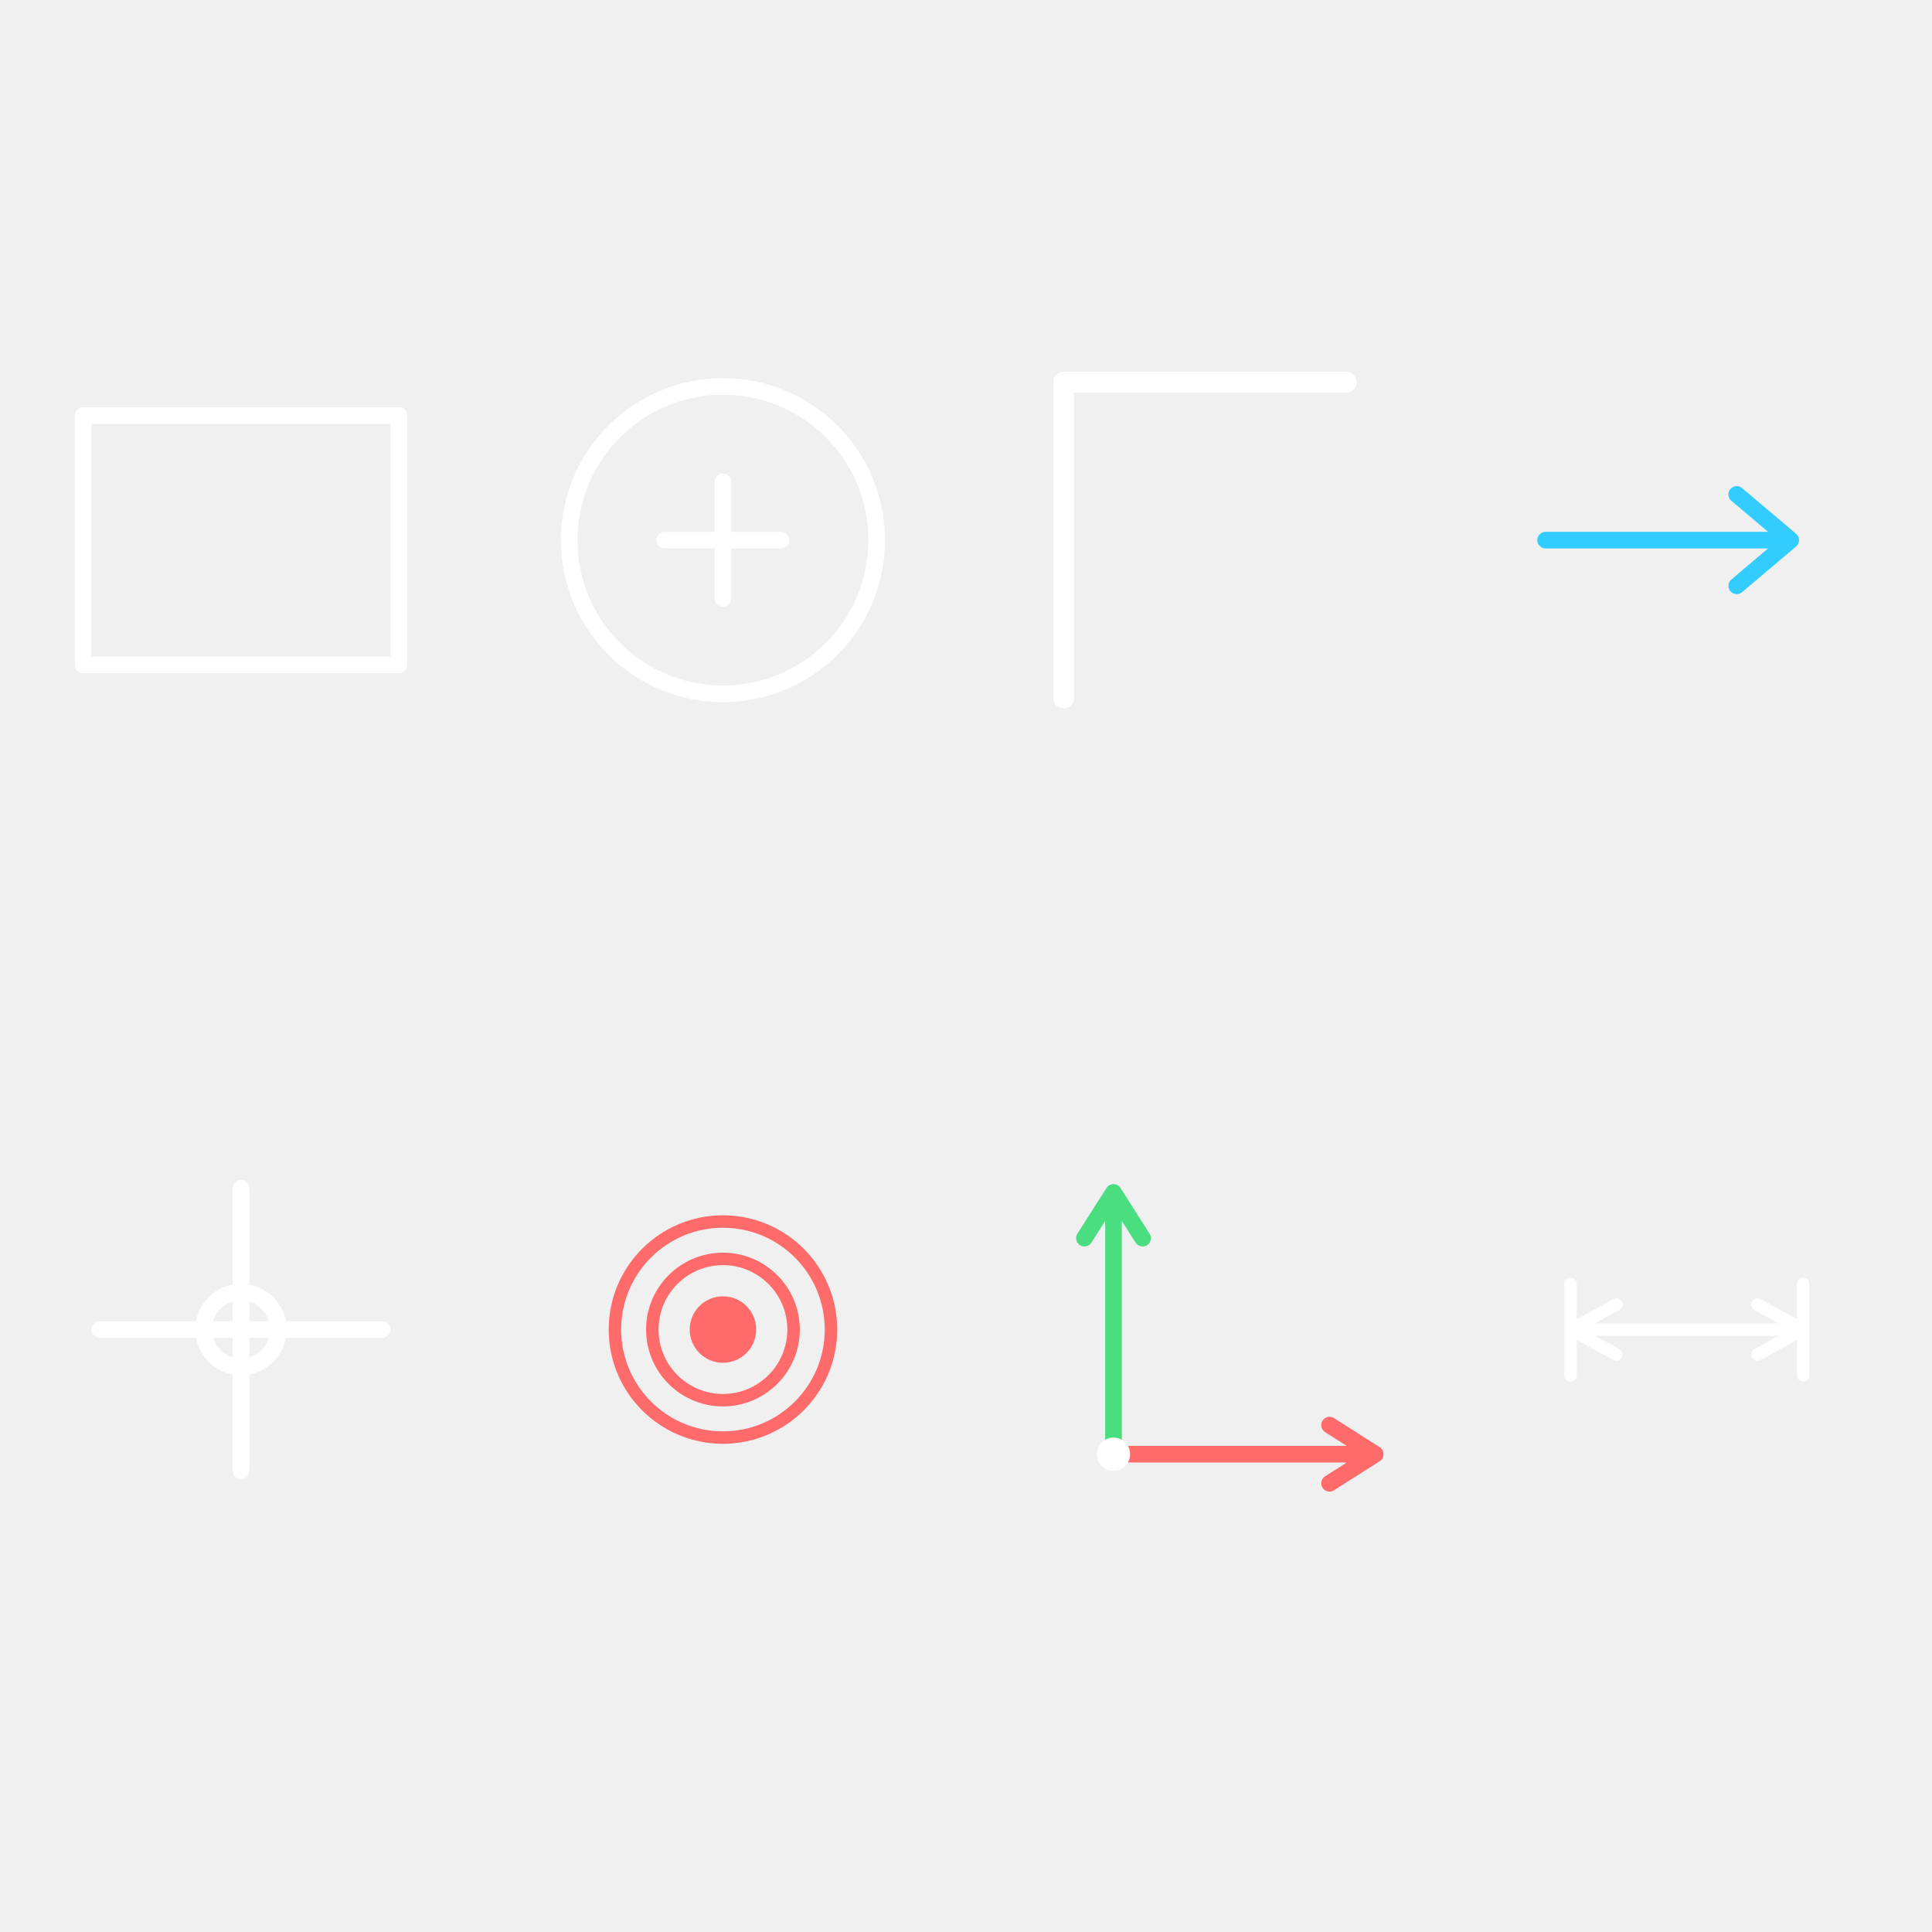
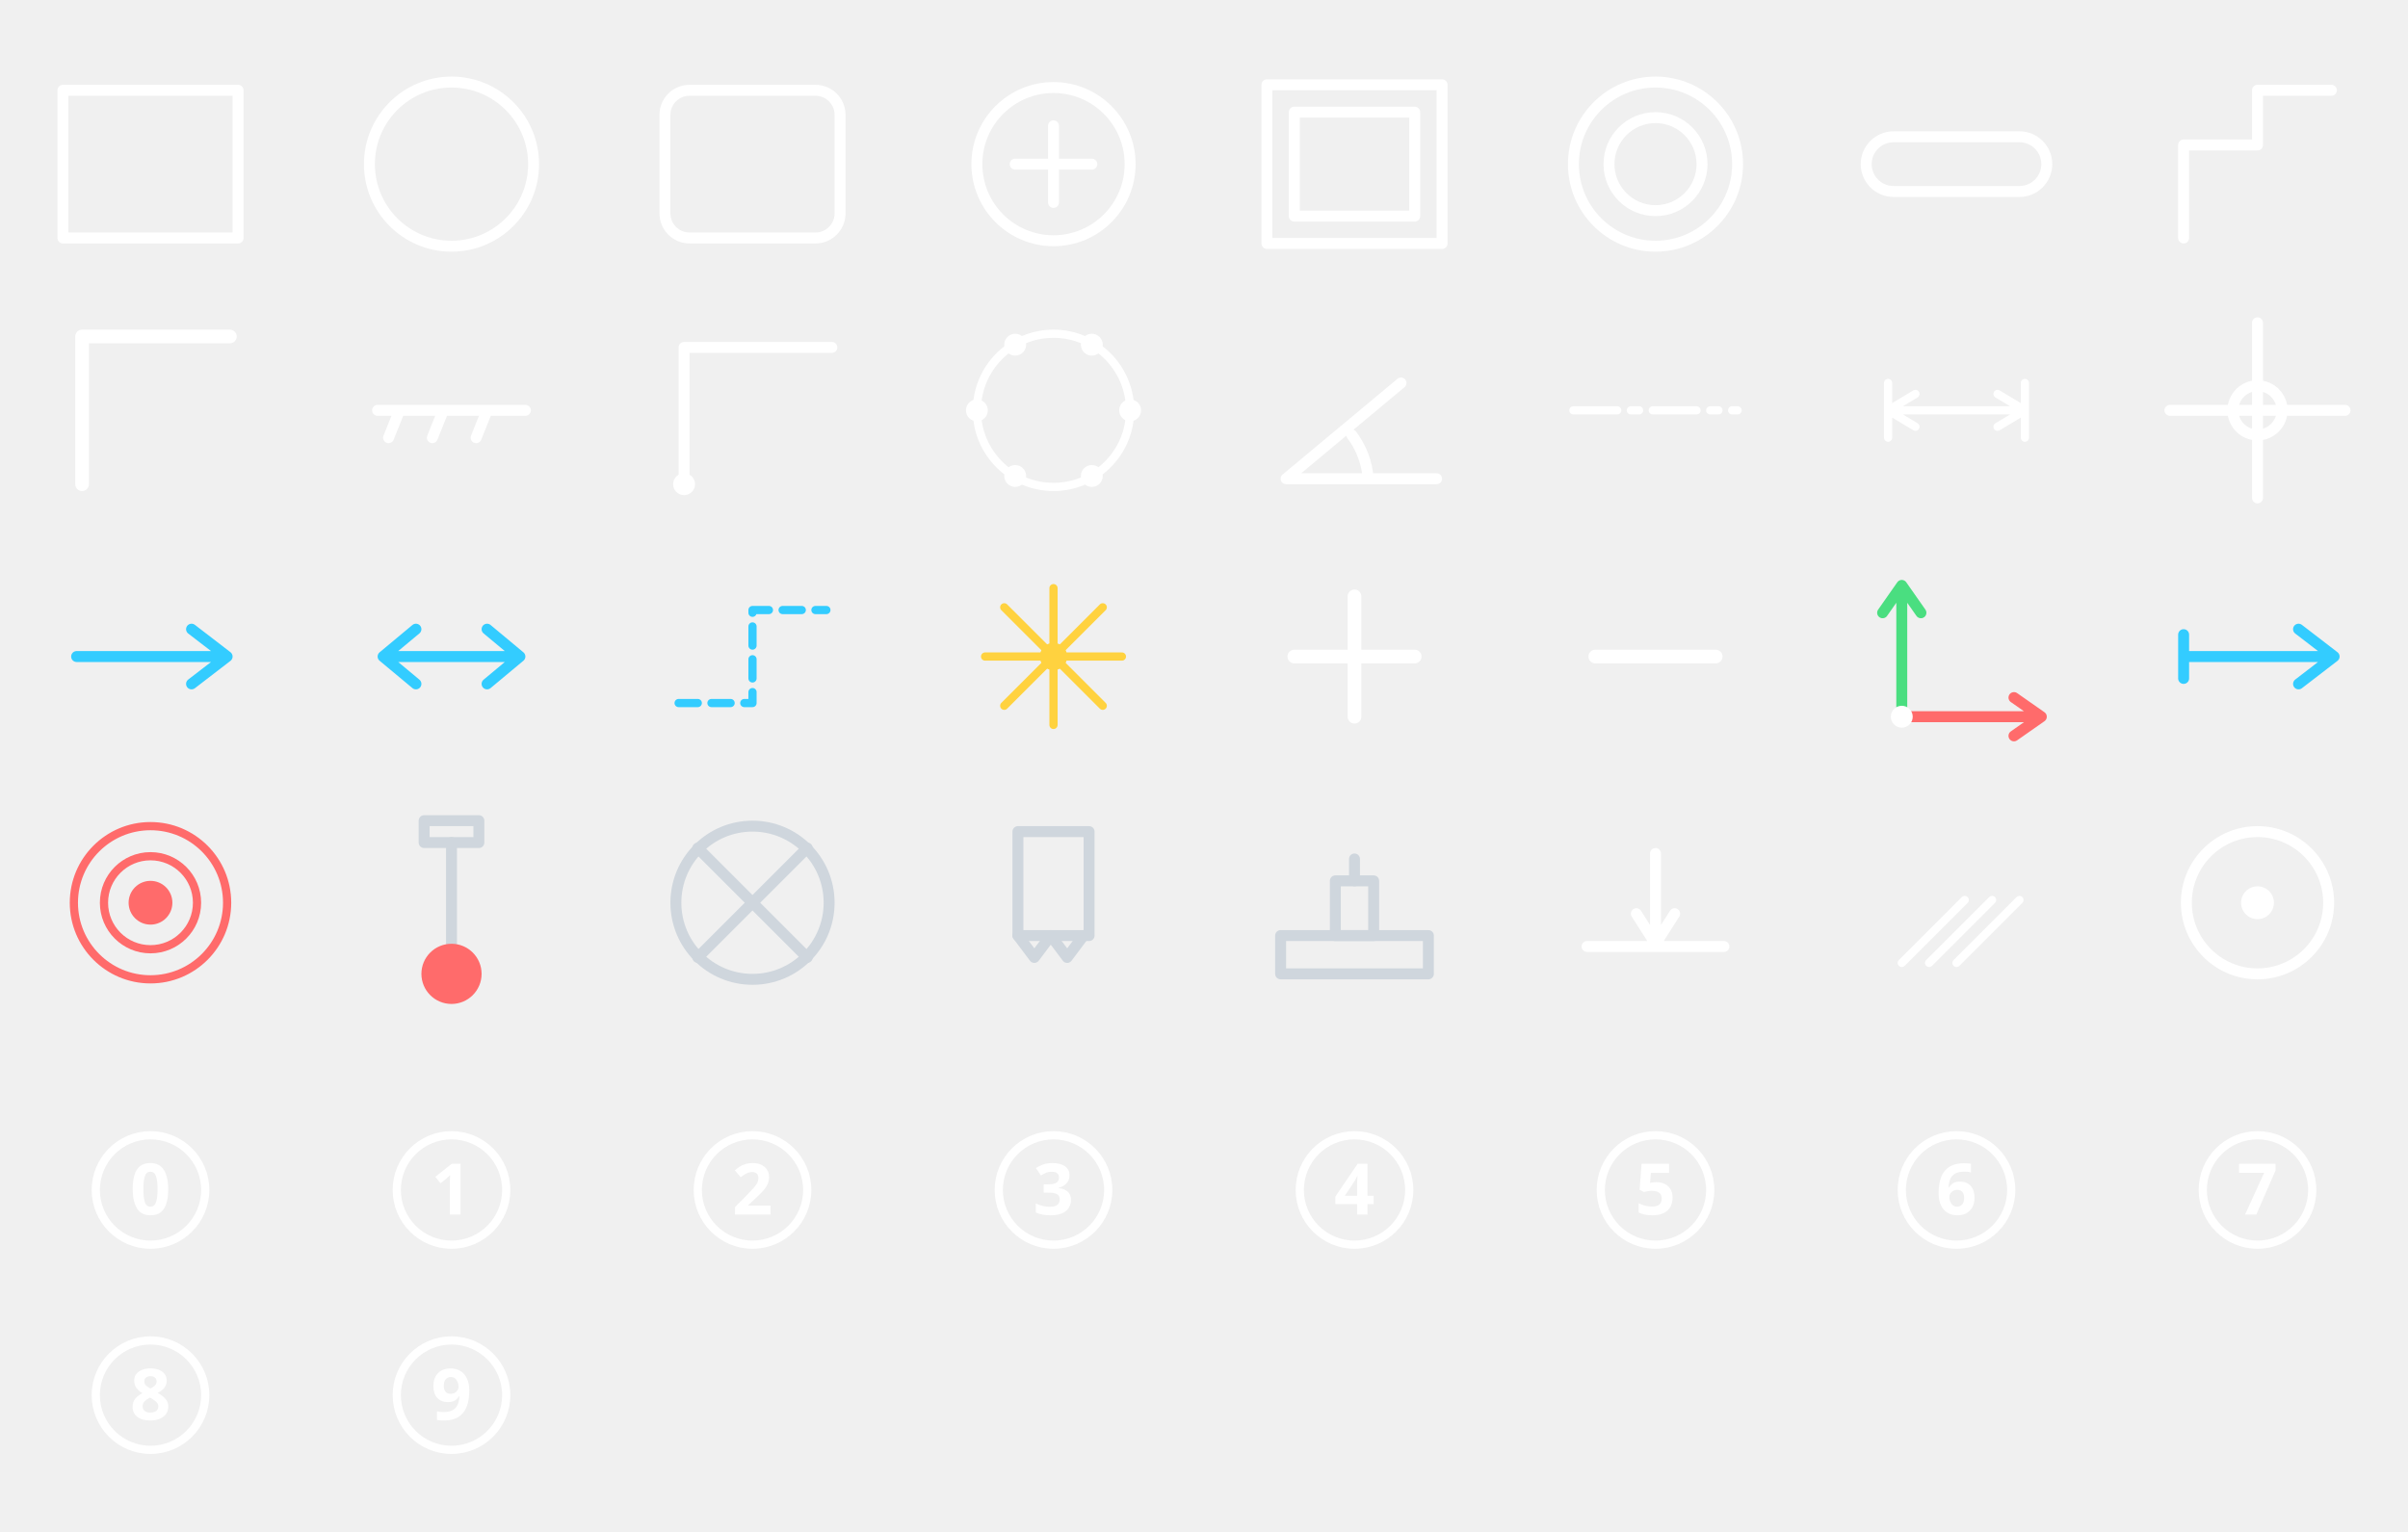
- <svg xmlns="http://www.w3.org/2000/svg" width="100%" height="100%" viewBox="0 0 465 465" version="1.1" style="stroke-linejoin:round;stroke-linecap:round;">
+ <svg xmlns="http://www.w3.org/2000/svg" width="100%" height="100%" viewBox="0 0 880 560" version="1.1" style="stroke-linejoin:round;stroke-linecap:round;">
  <g id="stock_rect" style="fill:none;stroke:#ffffff;stroke-width:4;">
-     <rect x="20" y="100" width="76" height="60" />
+     <rect x="23" y="33" width="64" height="54" />
+   </g>
+   <g id="stock_round" style="fill:none;stroke:#ffffff;stroke-width:4;">
+     <circle cx="165" cy="60" r="30" />
+   </g>
+   <g id="pocket_rect" style="fill:none;stroke:#ffffff;stroke-width:4;">
+     <rect x="243" y="33" width="64" height="54" rx="9" />
  </g>
  <g id="bore" style="fill:none;stroke:#ffffff;stroke-width:4;">
-     <circle cx="174" cy="130" r="37" />
-     <path d="M174,116 L174,144 M160,130 L188,130" />
+     <circle cx="385" cy="60" r="28" />
+     <path d="M385,46 L385,74 M371,60 L399,60" />
+   </g>
+   <g id="boss_rect" style="fill:none;stroke:#ffffff;stroke-width:4;">
+     <rect x="463" y="31" width="64" height="58" />
+     <rect x="473" y="41" width="44" height="38" />
+   </g>
+   <g id="boss_round" style="fill:none;stroke:#ffffff;stroke-width:4;">
+     <circle cx="605" cy="60" r="30" />
+     <circle cx="605" cy="60" r="17" />
+   </g>
+   <g id="slot" style="fill:none;stroke:#ffffff;stroke-width:4;">
+     <path d="M692,70 A10,10 0 0 1 692,50 L738,50 A10,10 0 0 1 738,70 Z" />
+   </g>
+   <g id="step" style="fill:none;stroke:#ffffff;stroke-width:4;">
+     <path d="M798,87 L798,53 L825,53 L825,33 L852,33" />
  </g>
  <g id="corner" style="fill:none;stroke:#ffffff;stroke-width:5;">
-     <path d="M256,168 L256,92 L324,92" />
+     <path d="M30,177 L30,123 L84,123" />
+   </g>
+   <g id="edge" style="fill:none;stroke:#ffffff;stroke-width:4;">
+     <path d="M138,150 L192,150 M146,150 L142,160 M162,150 L158,160 M178,150 L174,160" />
+   </g>
+   <g id="datum_corner" style="fill:none;stroke:#ffffff;stroke-width:4;">
+     <path d="M250,177 L250,127 L304,127" />
+     <circle cx="250" cy="177" r="4" style="fill:#ffffff;stroke:none;" />
+   </g>
+   <g id="bolt_circle" style="fill:none;stroke:#ffffff;stroke-width:3;">
+     <circle cx="385" cy="150" r="28" />
+     <g style="fill:#ffffff;stroke:none;">
+       <circle cx="413" cy="150" r="4" />
+       <circle cx="399" cy="174" r="4" />
+       <circle cx="371" cy="174" r="4" />
+       <circle cx="357" cy="150" r="4" />
+       <circle cx="371" cy="126" r="4" />
+       <circle cx="399" cy="126" r="4" />
+     </g>
+   </g>
+   <g id="angle_arc" style="fill:none;stroke:#ffffff;stroke-width:4;">
+     <path d="M470,175 L525,175 M470,175 L512,140 M500,175 A30,30 0 0 0 494,159" />
+   </g>
+   <g id="centerline" style="fill:none;stroke:#ffffff;stroke-width:3;stroke-dasharray:16 5 3 5;">
+     <path d="M575,150 L635,150" />
+   </g>
+   <g id="dim_line" style="fill:none;stroke:#ffffff;stroke-width:3;">
+     <path d="M690,150 L740,150 M690,140 L690,160 M740,140 L740,160 M700,144 L690,150 L700,156 M730,144 L740,150 L730,156" />
+   </g>
+   <g id="crosshair" style="fill:none;stroke:#ffffff;stroke-width:4;">
+     <path d="M825,118 L825,182 M793,150 L857,150" />
+     <circle cx="825" cy="150" r="9" />
  </g>
  <g id="arrow" style="fill:none;stroke:#33ccff;stroke-width:4;">
-     <path d="M372,130 L430,130 M418,119 L431,130 L418,141" />
+     <path d="M28,240 L82,240 M70,230 L83,240 L70,250" />
  </g>
-   <g id="crosshair" style="fill:none;stroke:#ffffff;stroke-width:4;">
-     <path d="M58,286 L58,354 M24,320 L92,320" />
-     <circle cx="58" cy="320" r="9" />
+   <g id="arrow_double" style="fill:none;stroke:#33ccff;stroke-width:4;">
+     <path d="M140,240 L190,240 M152,230 L140,240 L152,250 M178,230 L190,240 L178,250" />
+   </g>
+   <g id="jogpath" style="fill:none;stroke:#33ccff;stroke-width:3;stroke-dasharray:7 5;">
+     <path d="M248,257 L275,257 L275,223 L302,223" />
+   </g>
+   <g id="touch_spark" style="fill:none;stroke:#ffd23f;stroke-width:3;">
+     <path d="M385,215 L385,265 M360,240 L410,240 M367,222 L403,258 M403,222 L367,258" />
+     <circle cx="385" cy="240" r="5" style="fill:#ffd23f;stroke:none;" />
+   </g>
+   <g id="plus" style="fill:none;stroke:#ffffff;stroke-width:5;">
+     <path d="M495,218 L495,262 M473,240 L517,240" />
+   </g>
+   <g id="minus" style="fill:none;stroke:#ffffff;stroke-width:5;">
+     <path d="M583,240 L627,240" />
+   </g>
+   <g id="wcs_origin" style="fill:none;stroke-width:4;">
+     <path d="M695,262 L745,262 M736,255 L746,262 L736,269" style="stroke:#ff6b6b;fill:none;" />
+     <path d="M695,262 L695,215 M688,224 L695,214 L702,224" style="stroke:#4ade80;fill:none;" />
+     <circle cx="695" cy="262" r="4" style="fill:#ffffff;stroke:none;" />
+   </g>
+   <g id="axis_arrow" style="fill:none;stroke:#33ccff;stroke-width:4;">
+     <path d="M798,240 L852,240 M840,230 L853,240 L840,250 M798,232 L798,248" />
  </g>
  <g id="probe_ball" style="fill:none;stroke:#ff6b6b;stroke-width:3;">
-     <circle cx="174" cy="320" r="26" />
-     <circle cx="174" cy="320" r="17" />
-     <circle cx="174" cy="320" r="8" style="fill:#ff6b6b;stroke:none;" />
+     <circle cx="55" cy="330" r="28" />
+     <circle cx="55" cy="330" r="17" />
+     <circle cx="55" cy="330" r="8" style="fill:#ff6b6b;stroke:none;" />
  </g>
-   <g id="wcs_origin" style="fill:none;stroke-width:4;">
-     <path d="M268,350 L330,350 M320,343 L331,350 L320,357" style="stroke:#ff6b6b;fill:none;" />
-     <path d="M268,350 L268,288 M261,298 L268,287 L275,298" style="stroke:#4ade80;fill:none;" />
-     <circle cx="268" cy="350" r="4" style="fill:#ffffff;stroke:none;" />
+   <g id="stylus_side" style="fill:none;stroke:#cfd6dd;stroke-width:4;">
+     <rect x="155" y="300" width="20" height="8" />
+     <path d="M165,308 L165,348" />
+     <circle cx="165" cy="356" r="9" style="fill:#ff6b6b;stroke:#ff6b6b;" />
  </g>
-   <g id="dim_line" style="fill:none;stroke:#ffffff;stroke-width:3;">
-     <path d="M378,320 L434,320 M378,309 L378,331 M434,309 L434,331 M389,314 L378,320 L389,326 M423,314 L434,320 L423,326" />
+   <g id="endmill_top" style="fill:none;stroke:#cfd6dd;stroke-width:4;">
+     <circle cx="275" cy="330" r="28" />
+     <path d="M255,310 L295,350 M295,310 L255,350" />
+   </g>
+   <g id="endmill_side" style="fill:none;stroke:#cfd6dd;stroke-width:4;">
+     <rect x="372" y="304" width="26" height="38" />
+     <path d="M372,342 L378,350 L384,342 L390,350 L396,342" />
+   </g>
+   <g id="tool_setter" style="fill:none;stroke:#cfd6dd;stroke-width:4;">
+     <rect x="468" y="342" width="54" height="14" />
+     <rect x="488" y="322" width="14" height="20" />
+     <path d="M495,322 L495,314" />
+   </g>
+   <g id="surface" style="fill:none;stroke:#ffffff;stroke-width:4;">
+     <path d="M580,346 L630,346 M605,312 L605,344 M598,334 L605,345 L612,334" />
+   </g>
+   <g id="hatch" style="fill:none;stroke:#ffffff;stroke-width:3;">
+     <path d="M695,352 L718,329 M705,352 L728,329 L728,329 M715,352 L738,329" />
+   </g>
+   <g id="ring" style="fill:none;stroke:#ffffff;stroke-width:4;">
+     <circle cx="825" cy="330" r="26" />
+     <circle cx="825" cy="330" r="6" style="fill:#ffffff;stroke:none;" />
+   </g>
+   <g id="badge_0" style="fill:none;stroke:#ffffff;stroke-width:3;">
+     <circle cx="55" cy="435" r="20" />
+     <text x="55" y="444" style="fill:#ffffff;stroke:none;font:bold 26px sans-serif;text-anchor:middle;">0</text>
+   </g>
+   <g id="badge_1" style="fill:none;stroke:#ffffff;stroke-width:3;">
+     <circle cx="165" cy="435" r="20" />
+     <text x="165" y="444" style="fill:#ffffff;stroke:none;font:bold 26px sans-serif;text-anchor:middle;">1</text>
+   </g>
+   <g id="badge_2" style="fill:none;stroke:#ffffff;stroke-width:3;">
+     <circle cx="275" cy="435" r="20" />
+     <text x="275" y="444" style="fill:#ffffff;stroke:none;font:bold 26px sans-serif;text-anchor:middle;">2</text>
+   </g>
+   <g id="badge_3" style="fill:none;stroke:#ffffff;stroke-width:3;">
+     <circle cx="385" cy="435" r="20" />
+     <text x="385" y="444" style="fill:#ffffff;stroke:none;font:bold 26px sans-serif;text-anchor:middle;">3</text>
+   </g>
+   <g id="badge_4" style="fill:none;stroke:#ffffff;stroke-width:3;">
+     <circle cx="495" cy="435" r="20" />
+     <text x="495" y="444" style="fill:#ffffff;stroke:none;font:bold 26px sans-serif;text-anchor:middle;">4</text>
+   </g>
+   <g id="badge_5" style="fill:none;stroke:#ffffff;stroke-width:3;">
+     <circle cx="605" cy="435" r="20" />
+     <text x="605" y="444" style="fill:#ffffff;stroke:none;font:bold 26px sans-serif;text-anchor:middle;">5</text>
+   </g>
+   <g id="badge_6" style="fill:none;stroke:#ffffff;stroke-width:3;">
+     <circle cx="715" cy="435" r="20" />
+     <text x="715" y="444" style="fill:#ffffff;stroke:none;font:bold 26px sans-serif;text-anchor:middle;">6</text>
+   </g>
+   <g id="badge_7" style="fill:none;stroke:#ffffff;stroke-width:3;">
+     <circle cx="825" cy="435" r="20" />
+     <text x="825" y="444" style="fill:#ffffff;stroke:none;font:bold 26px sans-serif;text-anchor:middle;">7</text>
+   </g>
+   <g id="badge_8" style="fill:none;stroke:#ffffff;stroke-width:3;">
+     <circle cx="55" cy="510" r="20" />
+     <text x="55" y="519" style="fill:#ffffff;stroke:none;font:bold 26px sans-serif;text-anchor:middle;">8</text>
+   </g>
+   <g id="badge_9" style="fill:none;stroke:#ffffff;stroke-width:3;">
+     <circle cx="165" cy="510" r="20" />
+     <text x="165" y="519" style="fill:#ffffff;stroke:none;font:bold 26px sans-serif;text-anchor:middle;">9</text>
  </g>
</svg>
